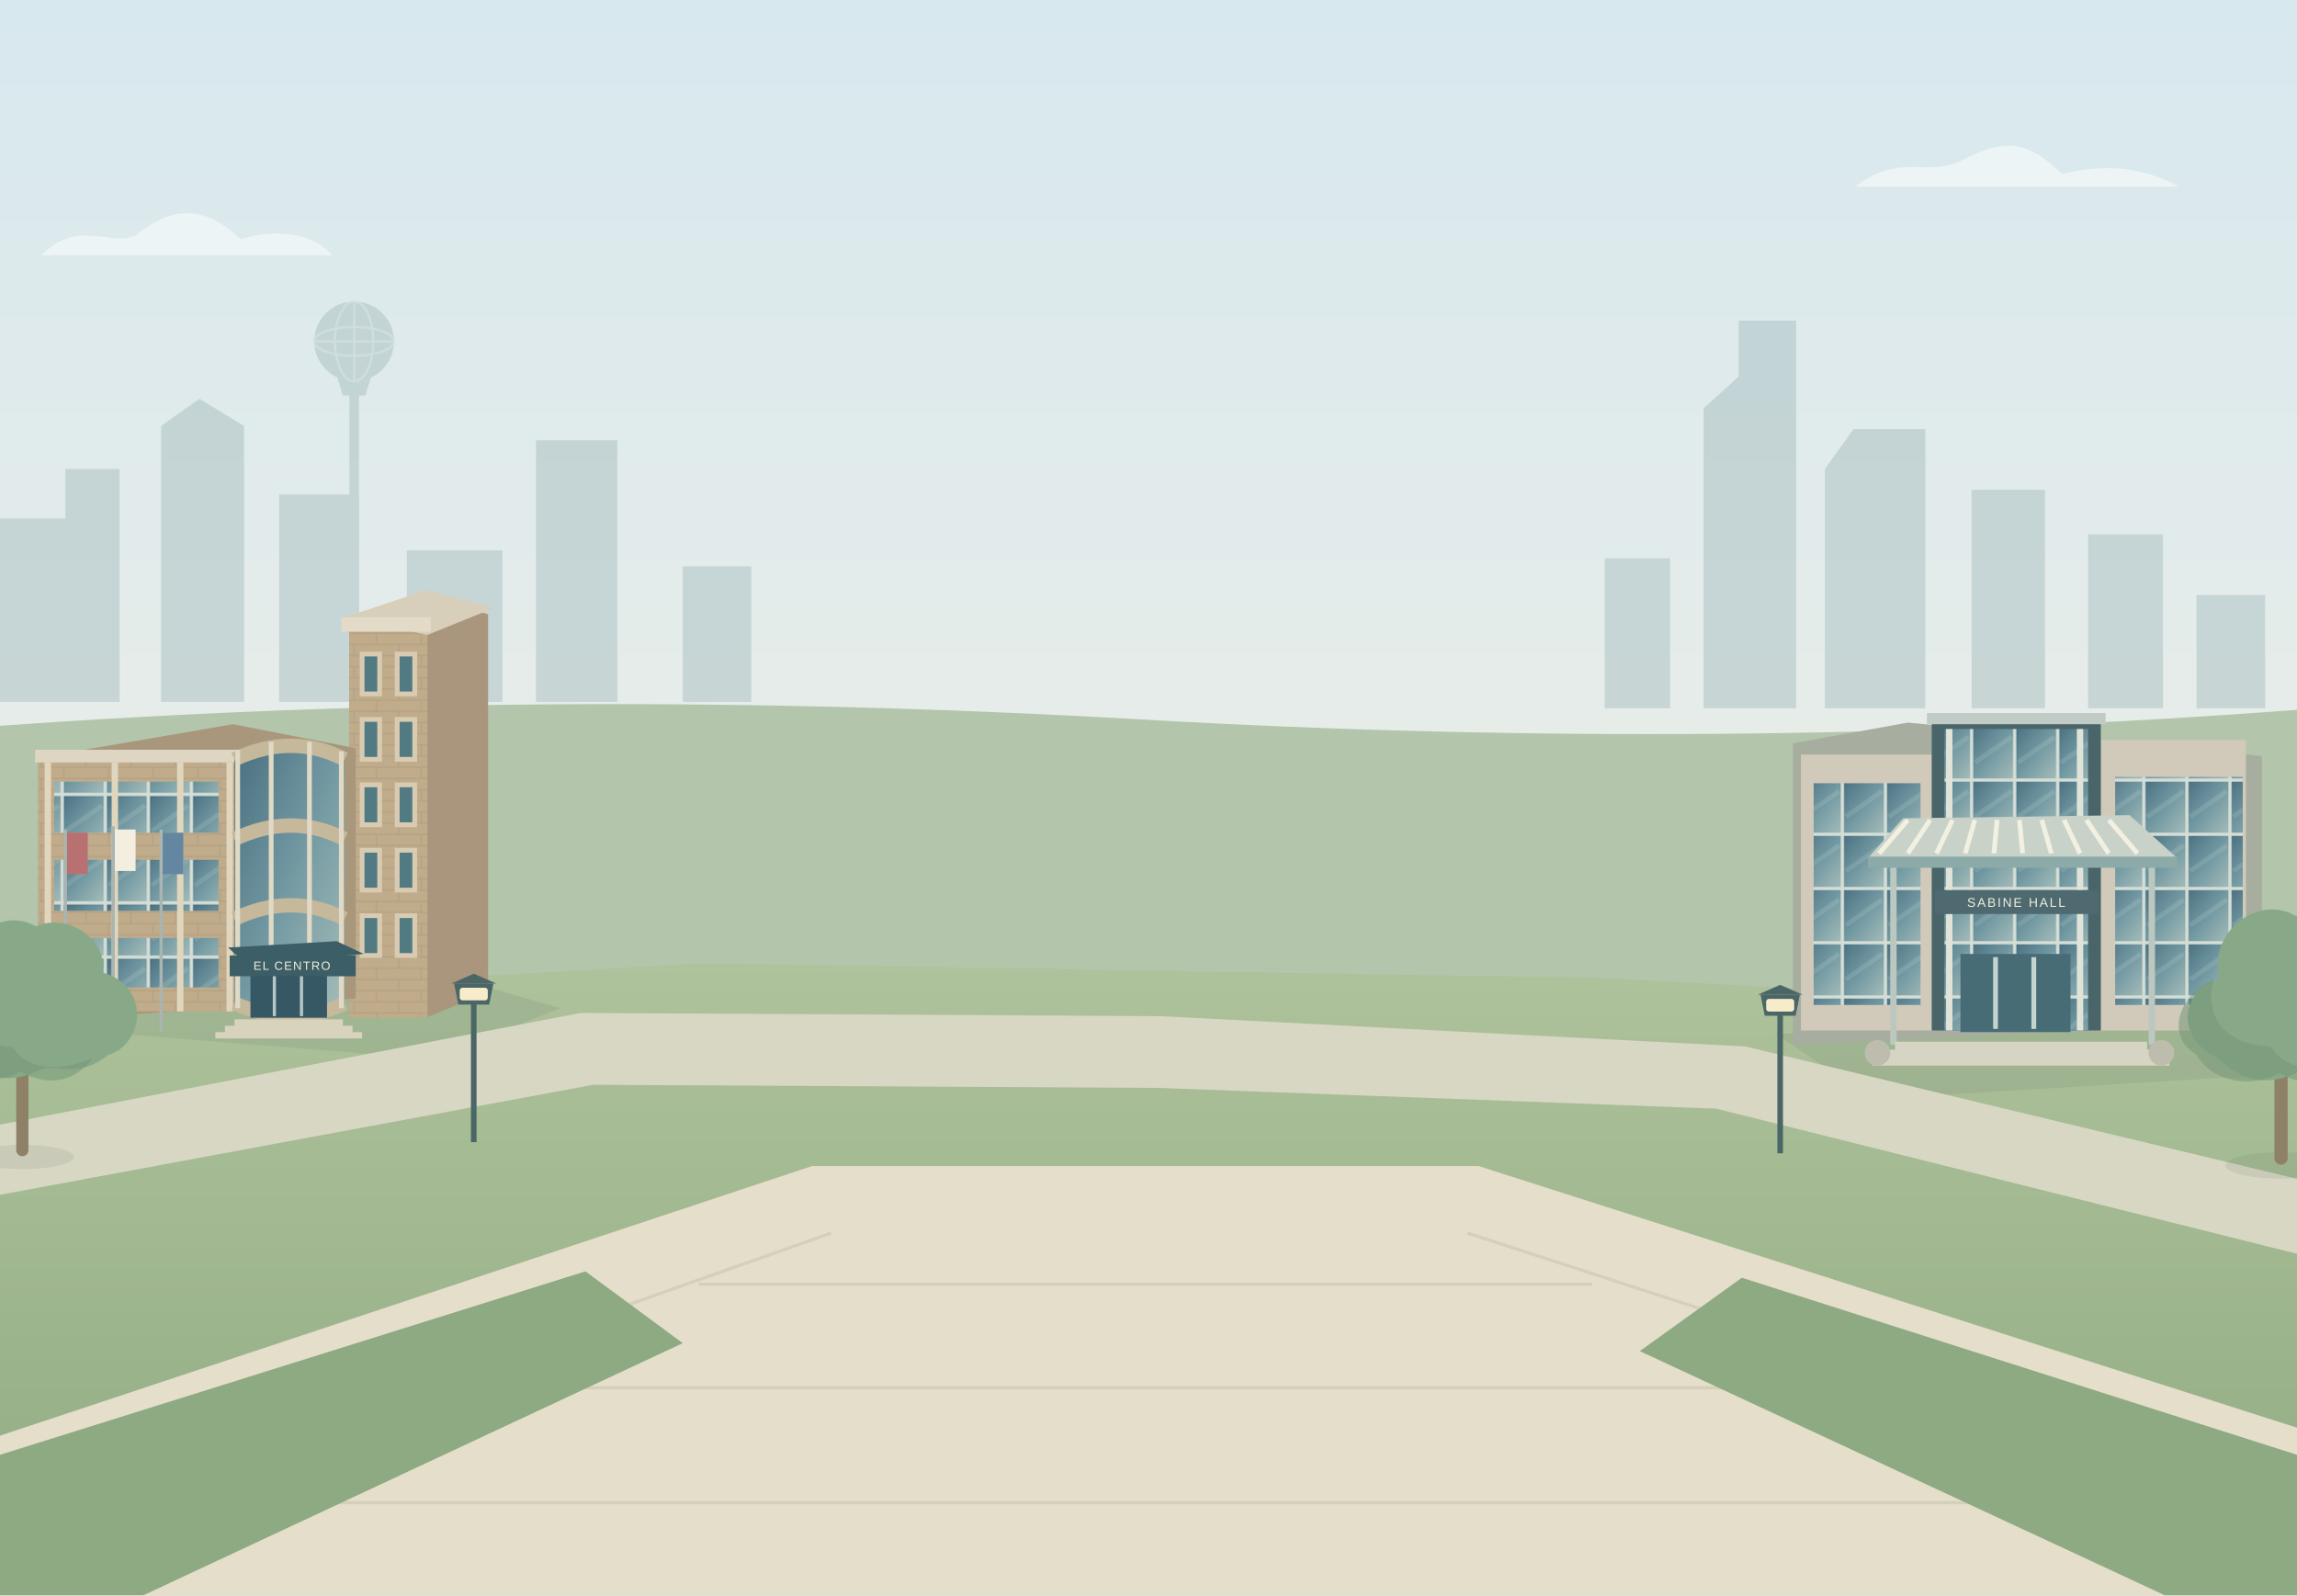
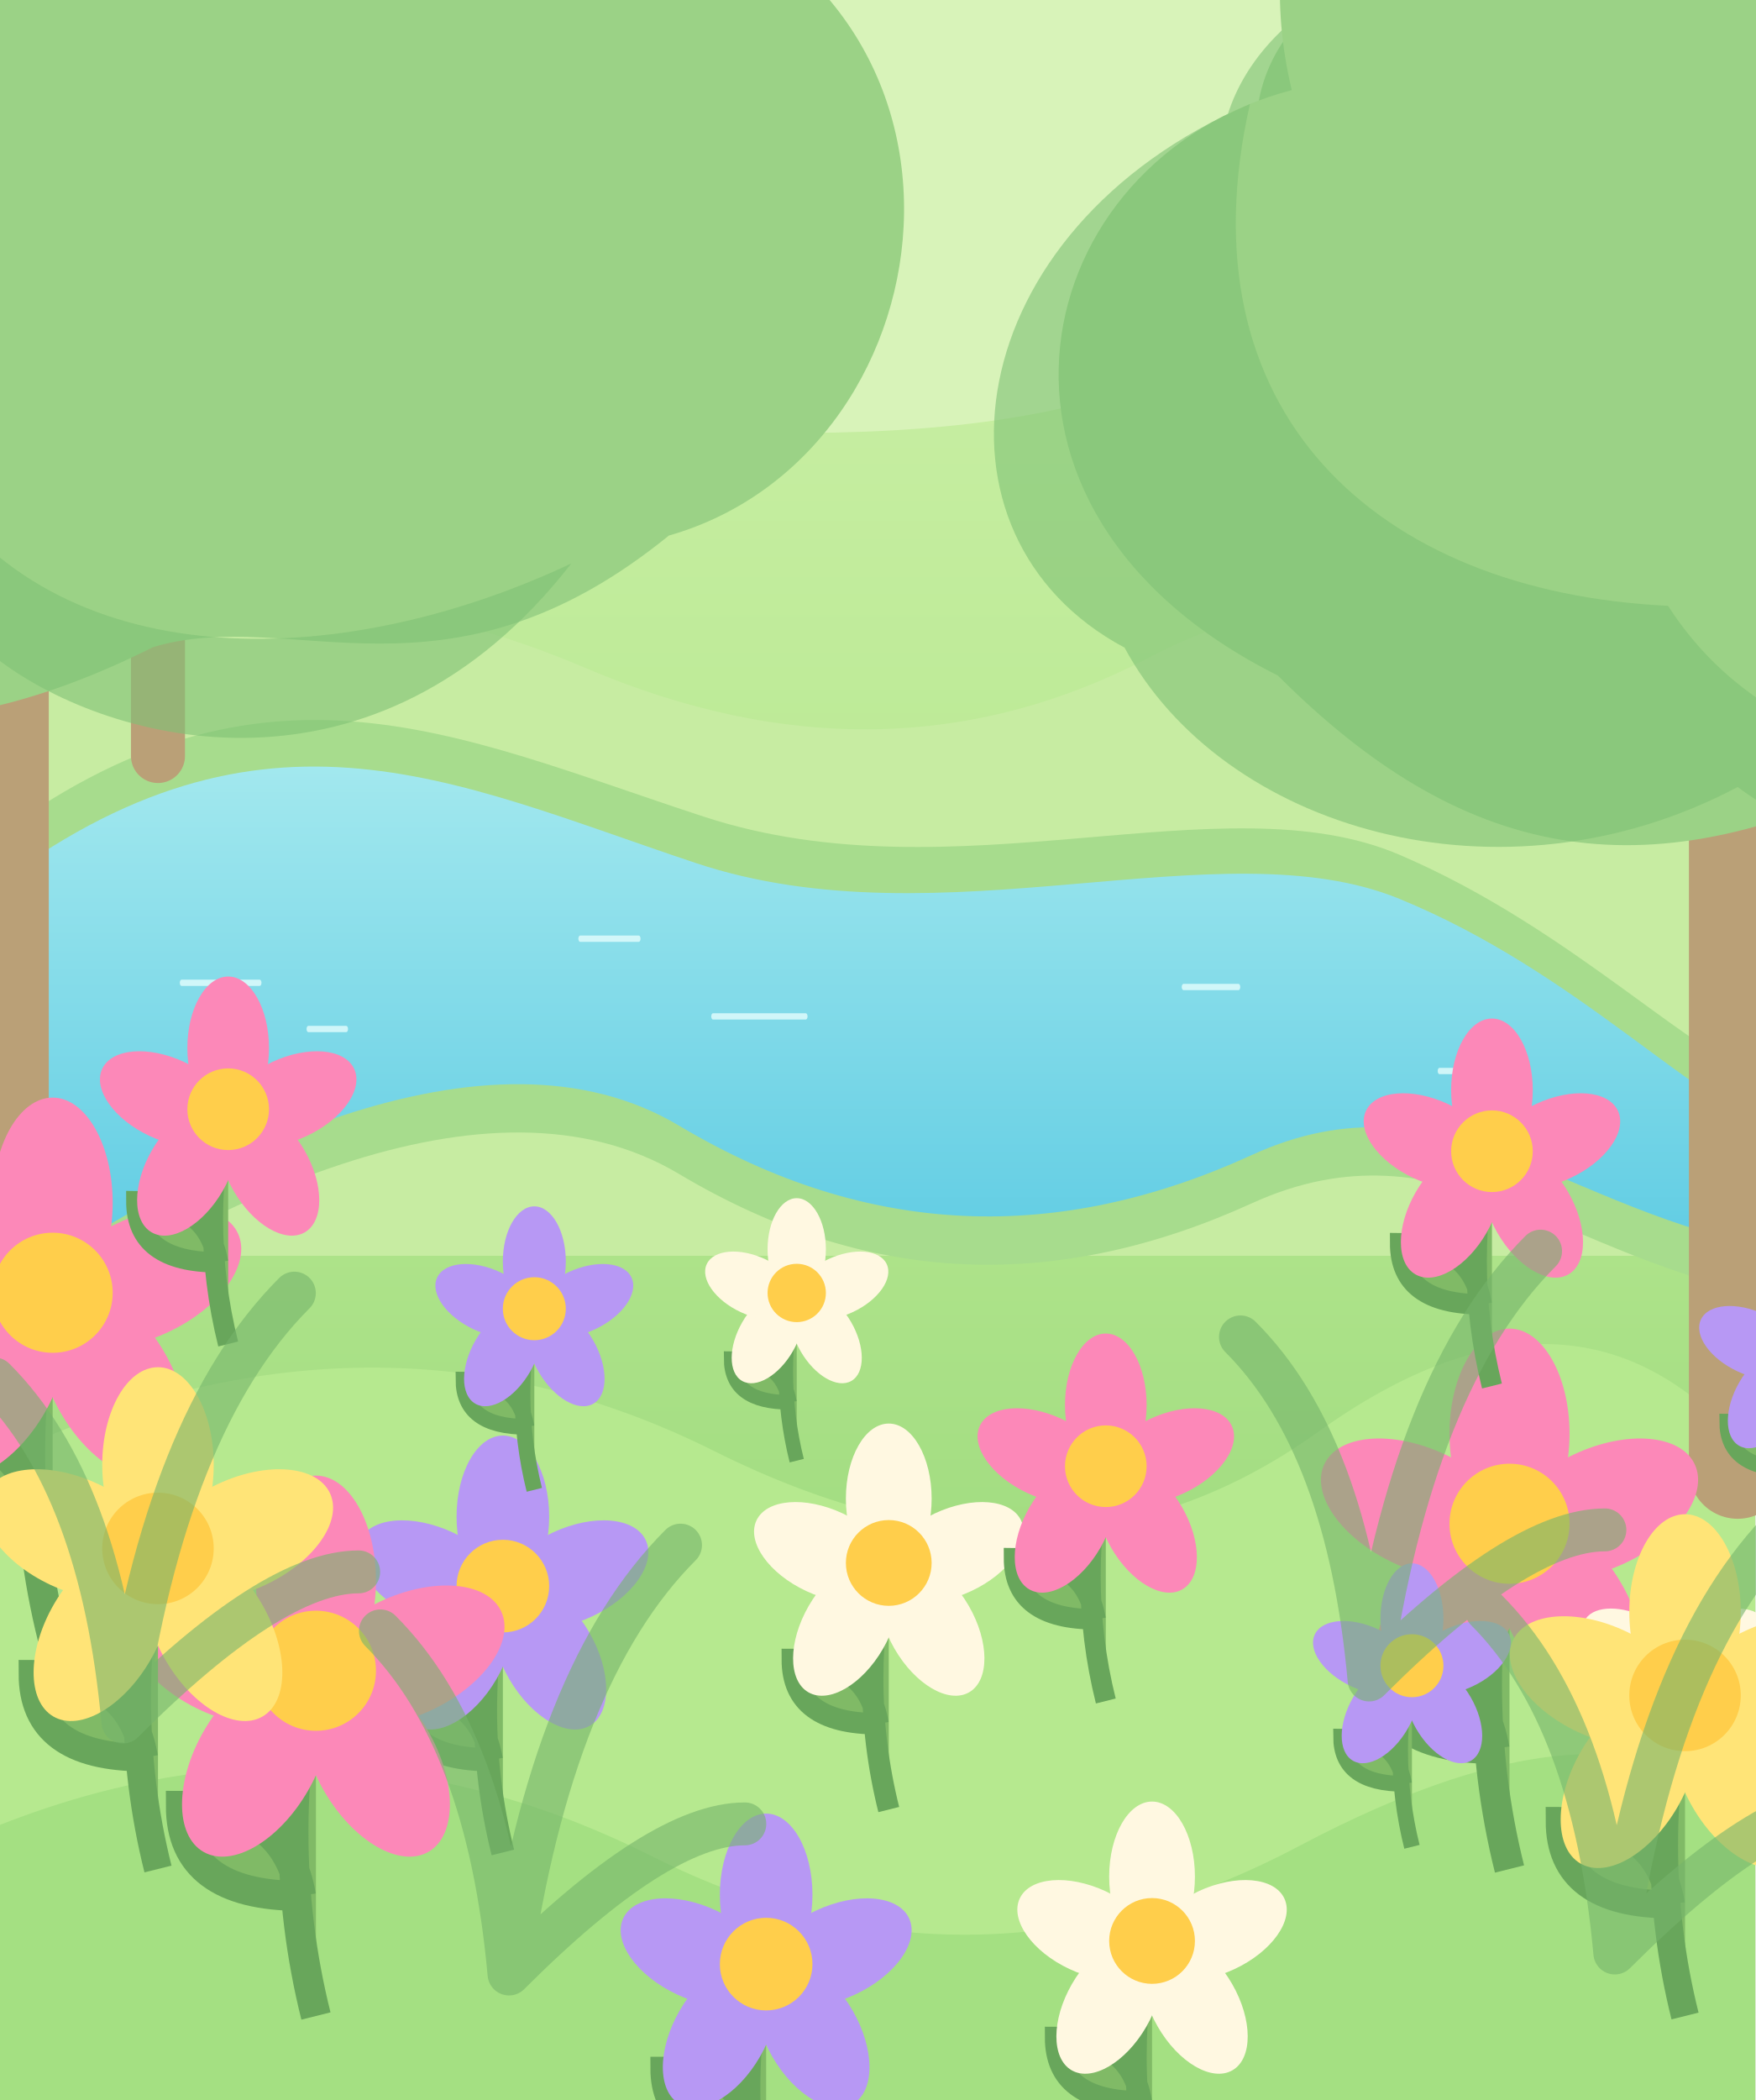
- <svg xmlns="http://www.w3.org/2000/svg" width="1440" height="1000" viewBox="0 0 1440 1000" preserveAspectRatio="none">
+ <svg xmlns="http://www.w3.org/2000/svg" width="100%" height="100%">
  <defs>
-     <linearGradient id="sky" x2="0" y2="1">
-       <stop stop-color="#d7e8ee" />
-       <stop offset="1" stop-color="#f8f2e4" />
+     <linearGradient id="lawn" x2="0" y2="1">
+       <stop stop-color="#d1f2ac" />
+       <stop offset=".5" stop-color="#b5e78f" />
+       <stop offset="1" stop-color="#8dd172" />
    </linearGradient>
-     <linearGradient id="glass" x2="1" y2="1">
-       <stop stop-color="#496f80" />
-       <stop offset=".5" stop-color="#7299a2" />
-       <stop offset="1" stop-color="#a6bdba" />
+     <linearGradient id="water" x2="0" y2="1">
+       <stop stop-color="#a2e8ee" />
+       <stop offset="1" stop-color="#58c9e2" />
    </linearGradient>
-     <linearGradient id="lawn" x2="0" y2="1">
-       <stop stop-color="#aec29b" />
-       <stop offset="1" stop-color="#90ab82" />
-     </linearGradient>
-     <pattern id="brick" width="28" height="14" patternUnits="userSpaceOnUse">
-       <rect width="28" height="14" fill="#c0ab8a" />
-       <path d="M0 0h28M0 7h28M0 14h28M14 0v7M0 7v7M28 7v7" fill="none" stroke="#a9987e" stroke-width=".7" opacity=".55" />
-     </pattern>
-     <pattern id="windows" width="27" height="34" patternUnits="userSpaceOnUse">
-       <rect width="27" height="34" fill="url(#glass)" />
-       <path d="M0 0h27v34H0Z" fill="none" stroke="#d4ddd6" stroke-width="2" />
-       <path d="M2 23 25 7" stroke="#f3f6ee" stroke-width="3" opacity=".12" />
-     </pattern>
-     <g id="oak">
-       <ellipse cy="5" rx="38" ry="9" fill="#536d5d" opacity=".12" />
-       <path d="M0 0v-100m0 37-21-25m21 7 23-24" fill="none" stroke="#8e8167" stroke-width="9" stroke-linecap="round" />
-       <path d="M-43-68c-31-15-24-47 1-54-8-33 27-58 52-43 25-11 54 12 49 34 36 10 31 53 4 61-21 17-36 7-48 10-24 12-41 8-58-8Z" fill="#88a987" />
-       <path d="M-46-122c-7 29 11 45 39 46 11 18 37 18 59 8-18 24-42 17-53 10-22 12-48 4-57-13-19-10-15-38 12-51Z" fill="#759778" opacity=".55" />
+     <g id="flower">
+       <path d="M0 0q-3-12 0-25m-1 17q-8 0-8-6 7 0 8 6" stroke="#68a65b" stroke-width="2" fill="#80ba66" />
+       <g fill="currentColor">
+         <ellipse cy="-29" rx="4" ry="7" />
+         <ellipse cx="6" cy="-24" rx="7" ry="4" transform="rotate(-25 6 -24)" />
+         <ellipse cx="4" cy="-17" rx="4" ry="7" transform="rotate(-30 4 -17)" />
+         <ellipse cx="-4" cy="-17" rx="4" ry="7" transform="rotate(30 -4 -17)" />
+         <ellipse cx="-6" cy="-24" rx="7" ry="4" transform="rotate(25 -6 -24)" />
+       </g>
+       <circle cy="-23" r="4" fill="#ffce4b" />
    </g>
-     <g id="lamp" fill="#4b6667">
-       <path d="M-2 0v-104h4V0Z" />
-       <path d="M-14-113h28l-3 15h-22Z" />
-       <rect x="-10" y="-110" width="20" height="9" rx="2" fill="#f6ecc9" />
-       <path d="m-16-113 16-7 16 7Z" />
+     <g id="grass" stroke="#75b46a" stroke-width="2" stroke-linecap="round" fill="none">
+       <path d="M0 0q-1-11-6-16M0 0q2-14 8-20M0 0q7-7 11-7" />
+     </g>
+     <g id="tree">
+       <path d="M0 0v-79m0 22-18-19m18 7 19-23" fill="none" stroke="#baa077" stroke-width="7" stroke-linecap="round" />
+       <path d="M-33-57c-24-12-18-37 1-42-6-25 21-44 40-32 19-9 41 9 37 26 28 7 24 41 3 47-16 13-27 5-37 8-18 9-31 6-44-7Z" fill="#9bd286" />
+       <path d="M-35-98c-5 22 9 35 30 36 9 14 29 14 46 6-14 18-33 13-41 7-17 9-37 3-44-10-15-8-12-30 9-39Z" fill="#7fc174" opacity=".6" />
    </g>
  </defs>
-   <rect width="1440" height="1000" fill="url(#sky)" />
-   <g fill="#fff" opacity=".48">
-     <path d="M26 160c24-24 44-4 60-13 29-24 50-11 65 3 25-8 48-2 57 10Z" />
-     <path d="M1163 117c29-22 45-5 68-17 32-17 45-6 62 9 37-9 60 1 73 8Z" />
+   <rect width="100%" height="100%" fill="#d8f3b9" />
+   <svg width="100%" height="100%" viewBox="0 0 1440 1000" preserveAspectRatio="none">
+     <rect width="1440" height="1000" fill="url(#lawn)" />
+     <path d="M0 0h1440v192q-285-40-552 0T0 159Z" fill="#d8f3b9" />
+     <path d="M0 312q234-55 480 6t463-5 497 17v268H0Z" fill="#c7eca2" />
+     <path d="M-20 406c230-105 392-56 598-17s425-18 570 18 244 99 312 110v101c-176-17-274-87-433-45s-314 40-470-14S169 571-20 647Z" fill="#a7dc8d" />
+     <path d="M-20 429c230-106 389-57 591-18s430-18 577 17 244 99 312 110v57c-176-17-275-87-433-45s-314 40-470-14S169 548-20 624Z" fill="url(#water)" />
+     <path d="M149 468h64m40 22h31m192-43h48m61 37h76m310-14h45m165 40h57m-20 32h76" stroke="#defbfb" stroke-width="3" stroke-linecap="round" opacity=".85" />
+     <path d="M0 694q307-84 586-3t495-9 359 13v305H0Z" fill="#b6e98f" />
+     <path d="M0 869q271-62 535 15t531-5 374-10v131H0Z" fill="#97da79" opacity=".6" />
+   </svg>
+   <defs>
+     <g id="small-tree">
+       <use href="#tree" transform="scale(.36)" />
+     </g>
+     <g id="near-tree">
+       <use href="#tree" transform="scale(.65)" />
+     </g>
+     <g id="flowers">
+       <use href="#flower" transform="translate(0 0) scale(.7)" color="#fc88b8" />
+       <use href="#flower" transform="translate(21 10) scale(.54)" color="#b798f4" />
+       <use href="#flower" transform="translate(39 8) scale(.5)" color="#fff8e1" />
+     </g>
+     <g id="small-flowers">
+       <use href="#flowers" transform="scale(.68)" />
+     </g>
+     <g id="yellow-flower">
+       <use href="#flower" transform="scale(.65)" color="#ffe477" />
+     </g>
+   </defs>
+   <use href="#small-tree" x="9%" y="36%" />
+   <use href="#small-tree" x="93%" y="35%" />
+   <use href="#near-tree" x="0%" y="64%" />
+   <use href="#near-tree" x="99%" y="70%" />
+   <use href="#flowers" x="3%" y="78%" />
+   <use href="#small-flowers" x="13%" y="64%" />
+   <use href="#flowers" x="86%" y="89%" />
+   <use href="#small-flowers" x="85%" y="66%" />
+   <use href="#flowers" x="18%" y="96%" />
+   <use href="#small-flowers" x="63%" y="81%" />
+   <use href="#yellow-flower" x="9%" y="89%" />
+   <use href="#yellow-flower" x="96%" y="96%" />
+   <g opacity=".6">
+     <use href="#grass" x="7%" y="82%" />
+     <use href="#grass" x="29%" y="94%" />
+     <use href="#grass" x="78%" y="80%" />
+     <use href="#grass" x="92%" y="93%" />
  </g>
-   <g fill="#9db4b8" opacity=".42">
-     <path d="M0 440V325h41v-31h34v146h26V267l24-17 28 17v173h22V310h50v130h30V345h60v95h21V276h51v164h41V355h43v85Z" />
-     <path d="M1006 444V350h41v94h21V256l22-20v-35h36v243h18V294l18-25h45v175h29V307h46v137h27V335h47v109h21V373h43v71Z" />
-     <path d="M219 395V231h6v164Z" />
-     <circle cx="222" cy="214" r="25" />
-     <path d="M233 235h-22l4 13h14Z" />
-   </g>
-   <g fill="none" stroke="#d4e2df" opacity=".7" stroke-width="1.5">
-     <ellipse cx="222" cy="214" rx="25" ry="9" />
-     <ellipse cx="222" cy="214" rx="12" ry="25" />
-     <path d="M197 214h50m-25-25v50" />
-   </g>
-   <path d="M0 455q350-25 715-4t725-6v555H0Z" fill="#b3c5aa" />
-   <path d="M0 629 440 604 1000 613 1440 636v364H0Z" fill="url(#lawn)" />
-   <g transform="translate(12 362)">
-     <path d="m8 258 235-16 96 28-79 32L-12 280Z" fill="#687b71" opacity=".17" />
-     <path d="m207 30 48-17 39 10v237l-39 16-48-17Z" fill="#a9967d" />
-     <path d="M207 30h49v246h-49Z" fill="url(#brick)" />
-     <path d="m204 25 51-17 43 11-42 17Z" fill="#d8cfbb" />
-     <path d="M202 25h56v9h-56Z" fill="#e3dac8" />
-     <path d="M215 48h11v25h-11Zm22 0h11v25h-11ZM215 89h11v25h-11Zm22 0h11v25h-11ZM215 130h11v25h-11Zm22 0h11v25h-11ZM215 171h11v25h-11Zm22 0h11v25h-11ZM215 212h11v25h-11Zm22 0h11v25h-11Z" fill="#527a83" stroke="#d8cbb2" stroke-width="3" />
-     <path d="m12 113 122-21 77 15v157L12 278Z" fill="#a9977c" />
-     <path d="M12 115h124v157H12Z" fill="url(#brick)" />
-     <path d="M10 108h128v8H10Z" fill="#ded5c2" />
-     <path d="M22 128h103v32H22Zm0 49h103v32H22Zm0 49h103v31H22Z" fill="url(#windows)" />
-     <path d="M18 116v156m42-156v156m41-156v156m31-156v156" stroke="#e0d6be" stroke-width="4" />
-     <path d="M135 111q37-16 69 0v157q-34 16-69 0Z" fill="url(#glass)" />
-     <path d="M135 114q36-17 69 0m-69 50q36-17 69 0m-69 50q36-17 69 0m-69 53q36 16 69 0" fill="none" stroke="#c6b89b" stroke-width="9" />
-     <path d="M137 108v162m21-167v171m24-171v171m20-165v161" stroke="#e0d9c6" stroke-width="3" />
-     <path d="M145 241h48v35h-48Z" fill="#365865" />
-     <path d="M160 243v32m17-32v32" stroke="#b6c6c4" stroke-width="2" />
-     <path d="m131 232 68-4 17 8-73 7Z" fill="#3c5e66" />
-     <path d="M132 237h79v13h-79Z" fill="#3c5e66" />
-     <text x="171" y="246" fill="#f0eddb" font-family="Arial,sans-serif" font-size="7.5" text-anchor="middle" letter-spacing=".7">EL CENTRO</text>
-     <path d="M135 277h68v4h-68Zm-6 4h80v4h-80Zm-6 4h92v4h-92Z" fill="#d7d3bc" />
-     <path d="M29 285V158m30 127V156m30 129V158" stroke="#a9b5b0" stroke-width="2" />
-     <path d="M30 160h13v26H30Z" fill="#b97070" />
-     <path d="M60 158h13v26H60Z" fill="#f3eee0" />
-     <path d="M90 160h13v26H90Z" fill="#6387a0" />
-   </g>
-   <g transform="translate(1128 421)">
-     <path d="m-15 227 297-3 42 27-278 17Z" fill="#687b71" opacity=".17" />
-     <path d="m-4 45 72-13 222 21v167L-4 234Z" fill="#a7ad9f" />
-     <path d="M1 52h83v173H1Zm188-9h91v182h-91Z" fill="#d1caba" />
-     <path d="M9 70h67v139H9Zm189-4h80v143h-80Z" fill="url(#windows)" />
-     <path d="M83 29h106v196H83Z" fill="#49656a" />
-     <path d="M91 36h90v189H91Z" fill="url(#windows)" />
-     <path d="M80 26h112v7H80Z" fill="#c0cbc5" />
-     <path d="M94 36v189m82-189v189" stroke="#e0e4d8" stroke-width="4" />
-     <path d="m65 92 142-2 30 27H43Z" fill="#c8d2c9" />
-     <path d="m68 93-18 21m32-21-14 21m28-21-10 21m24-21-6 21m20-21-2 21m16-21 2 21m12-21 6 21m8-21 10 21m4-21 14 21m0-21 18 21" stroke="#f1f0e1" stroke-width="3" />
-     <path d="M43 116h194v7H43Z" fill="#8caaa8" />
-     <path d="M59 123v111m162-111v111" stroke="#bcc8bf" stroke-width="4" />
-     <path d="M101 177h69v49h-69Z" fill="#476c75" />
-     <path d="M123 179v45m24-45v45" stroke="#c5d4cf" stroke-width="3" />
-     <rect x="85" y="137" width="103" height="15" rx="1" fill="#4e6a70" />
-     <text x="136" y="147.5" fill="#eeeedb" font-family="Arial,sans-serif" font-size="8" text-anchor="middle" letter-spacing="1">SABINE HALL</text>
-     <path d="M60 232h158v5H60Zm-7 5h172v5H53Zm-7 5h186v5H46Z" fill="#d6d5c3" />
-     <g fill="#bebdad">
-       <circle cx="49" cy="239" r="8" />
-       <circle cx="227" cy="239" r="8" />
-     </g>
-   </g>
-   <path d="m0 705 364-70 363 2 367 19 346 83v47l-364-91-349-13-355-2L0 749Z" fill="#d8d7c4" />
-   <path d="m0 900 509-169h418l513 164v105H0Z" fill="#e5deca" />
-   <path d="m0 957 521-184m919 169-520-169M438 805h560M247 870h947M42 942h1364" fill="none" stroke="#c8c6b3" stroke-width="2" opacity=".6" />
-   <path d="M0 1000V912l367-115 61 45L90 1000Zm1440 0V912l-348-111-64 46 329 153Z" fill="#8daa82" />
-   <use href="#oak" transform="translate(14 721) scale(.85)" />
-   <use href="#oak" transform="translate(1430 726) scale(.92)" />
-   <use href="#lamp" transform="translate(297 716) scale(.88)" />
-   <use href="#lamp" transform="translate(1116 723) scale(.88)" />
</svg>
